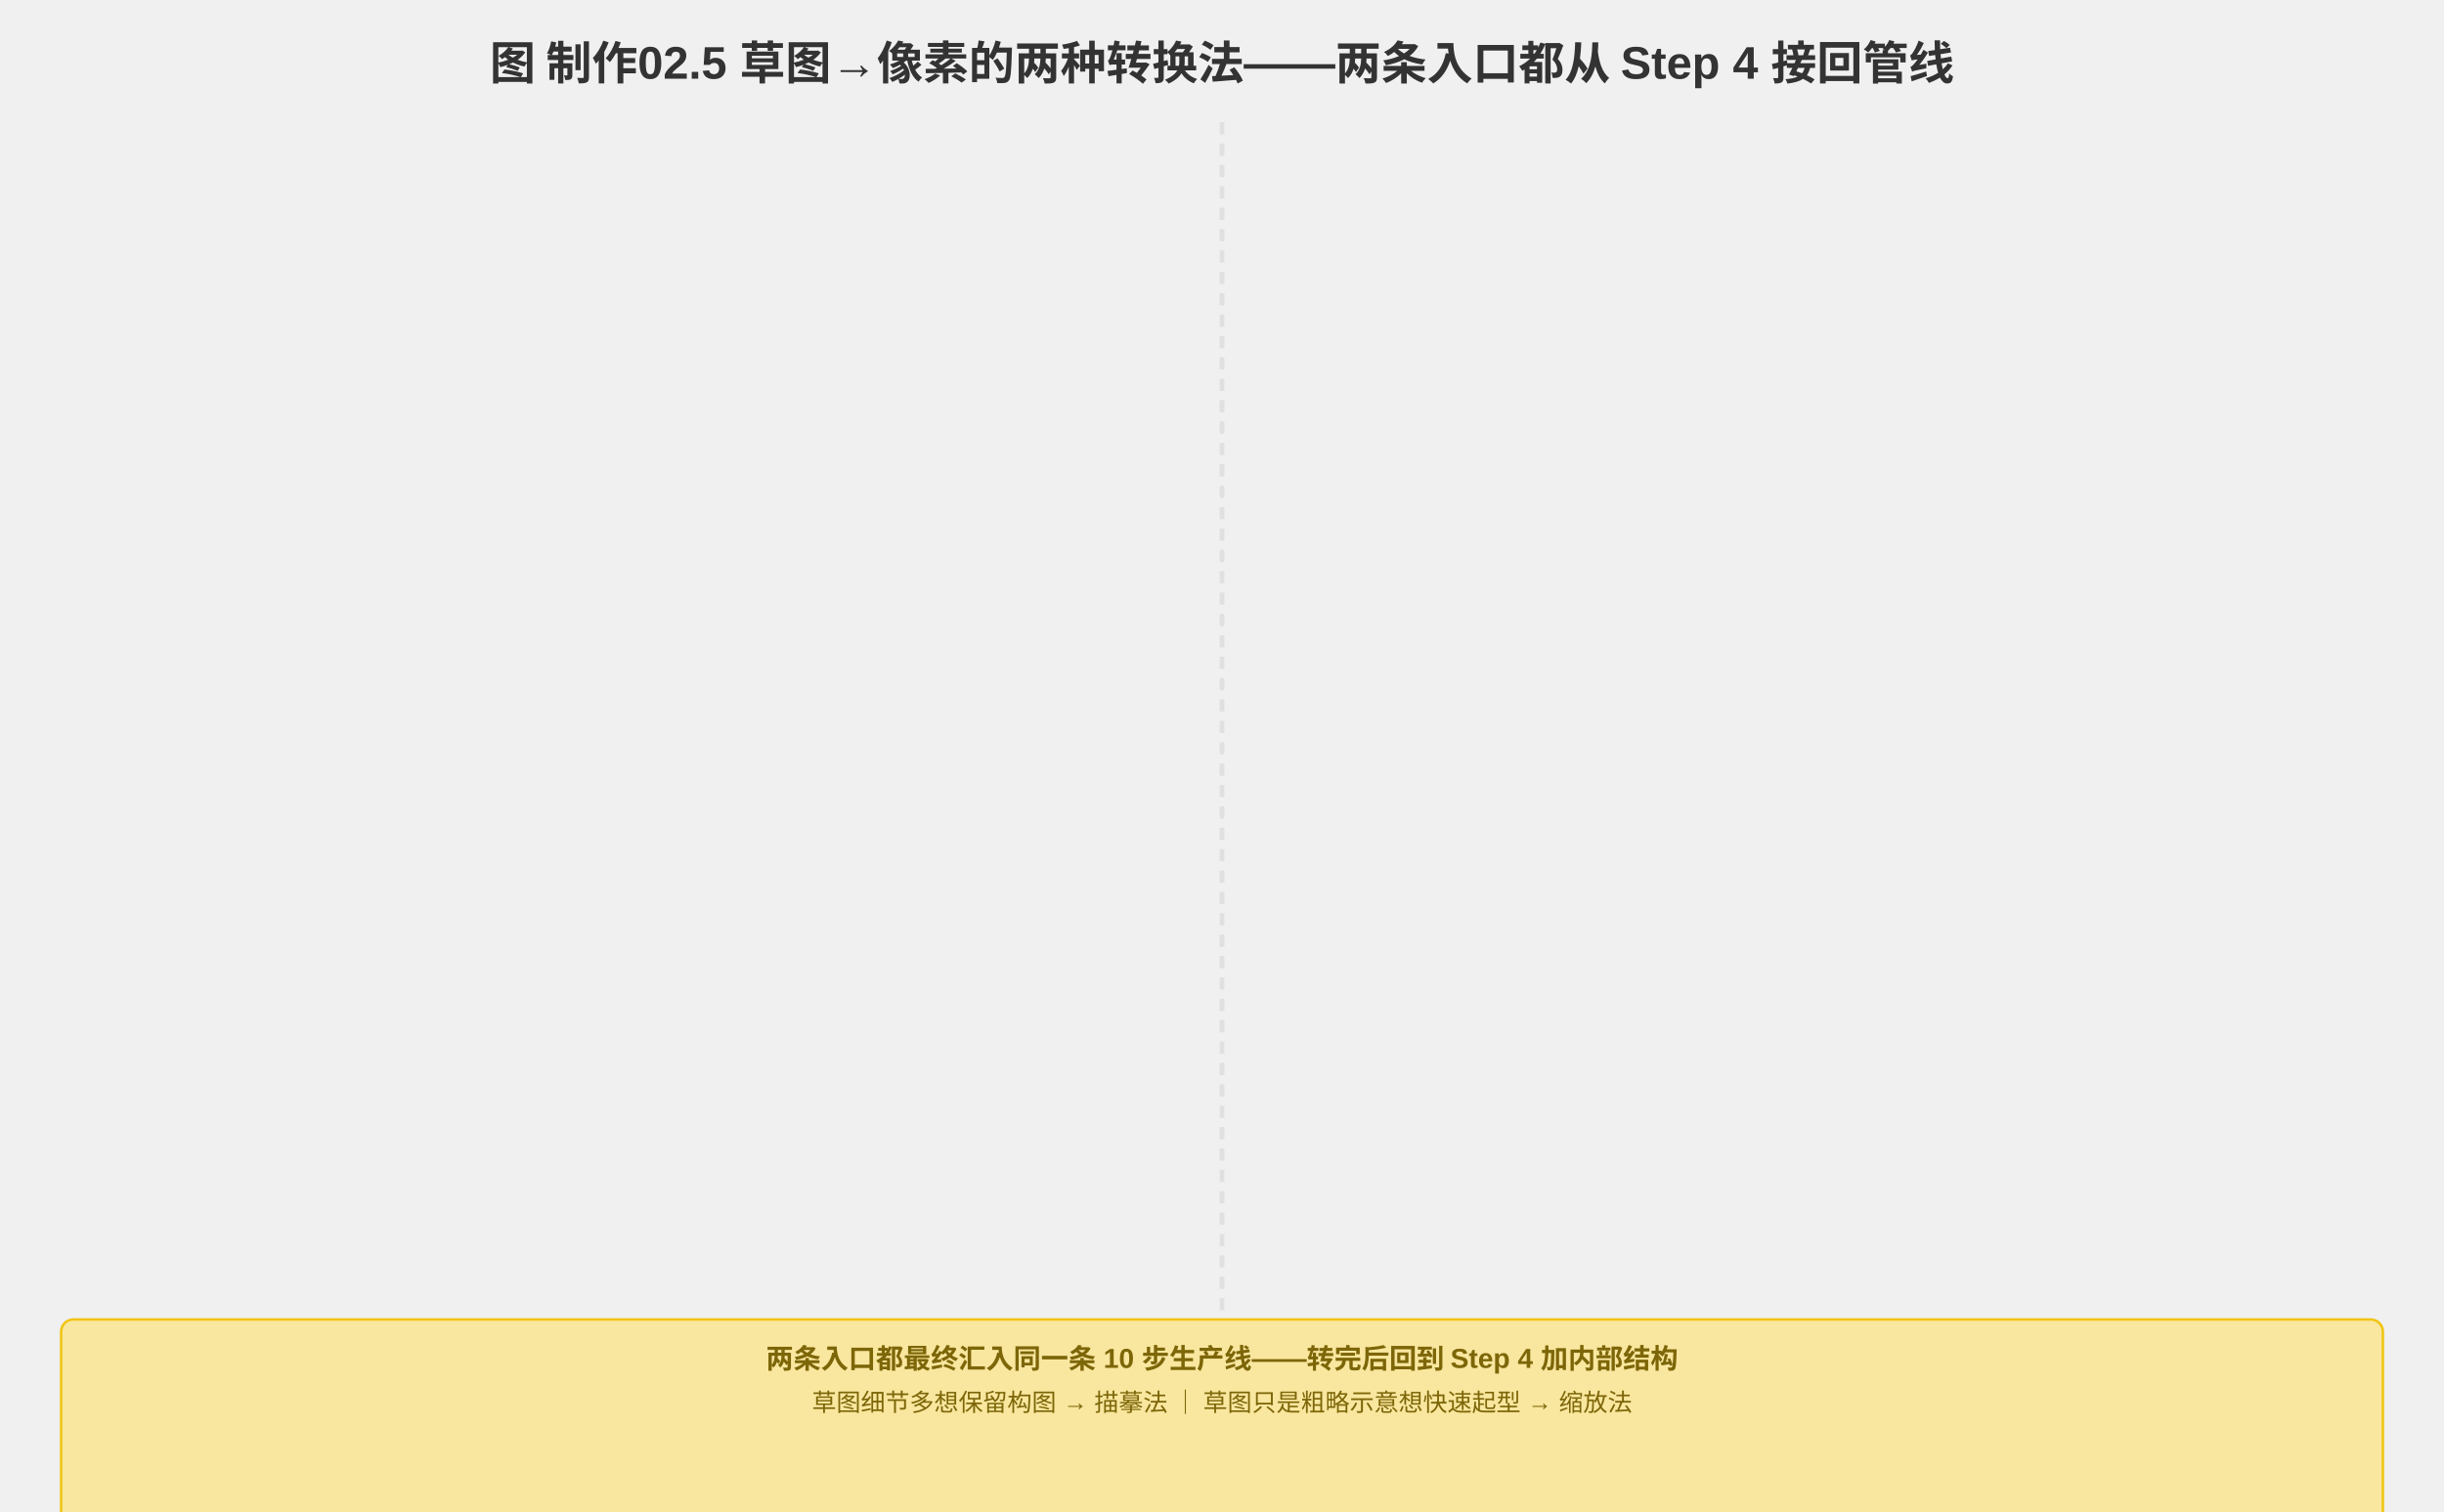
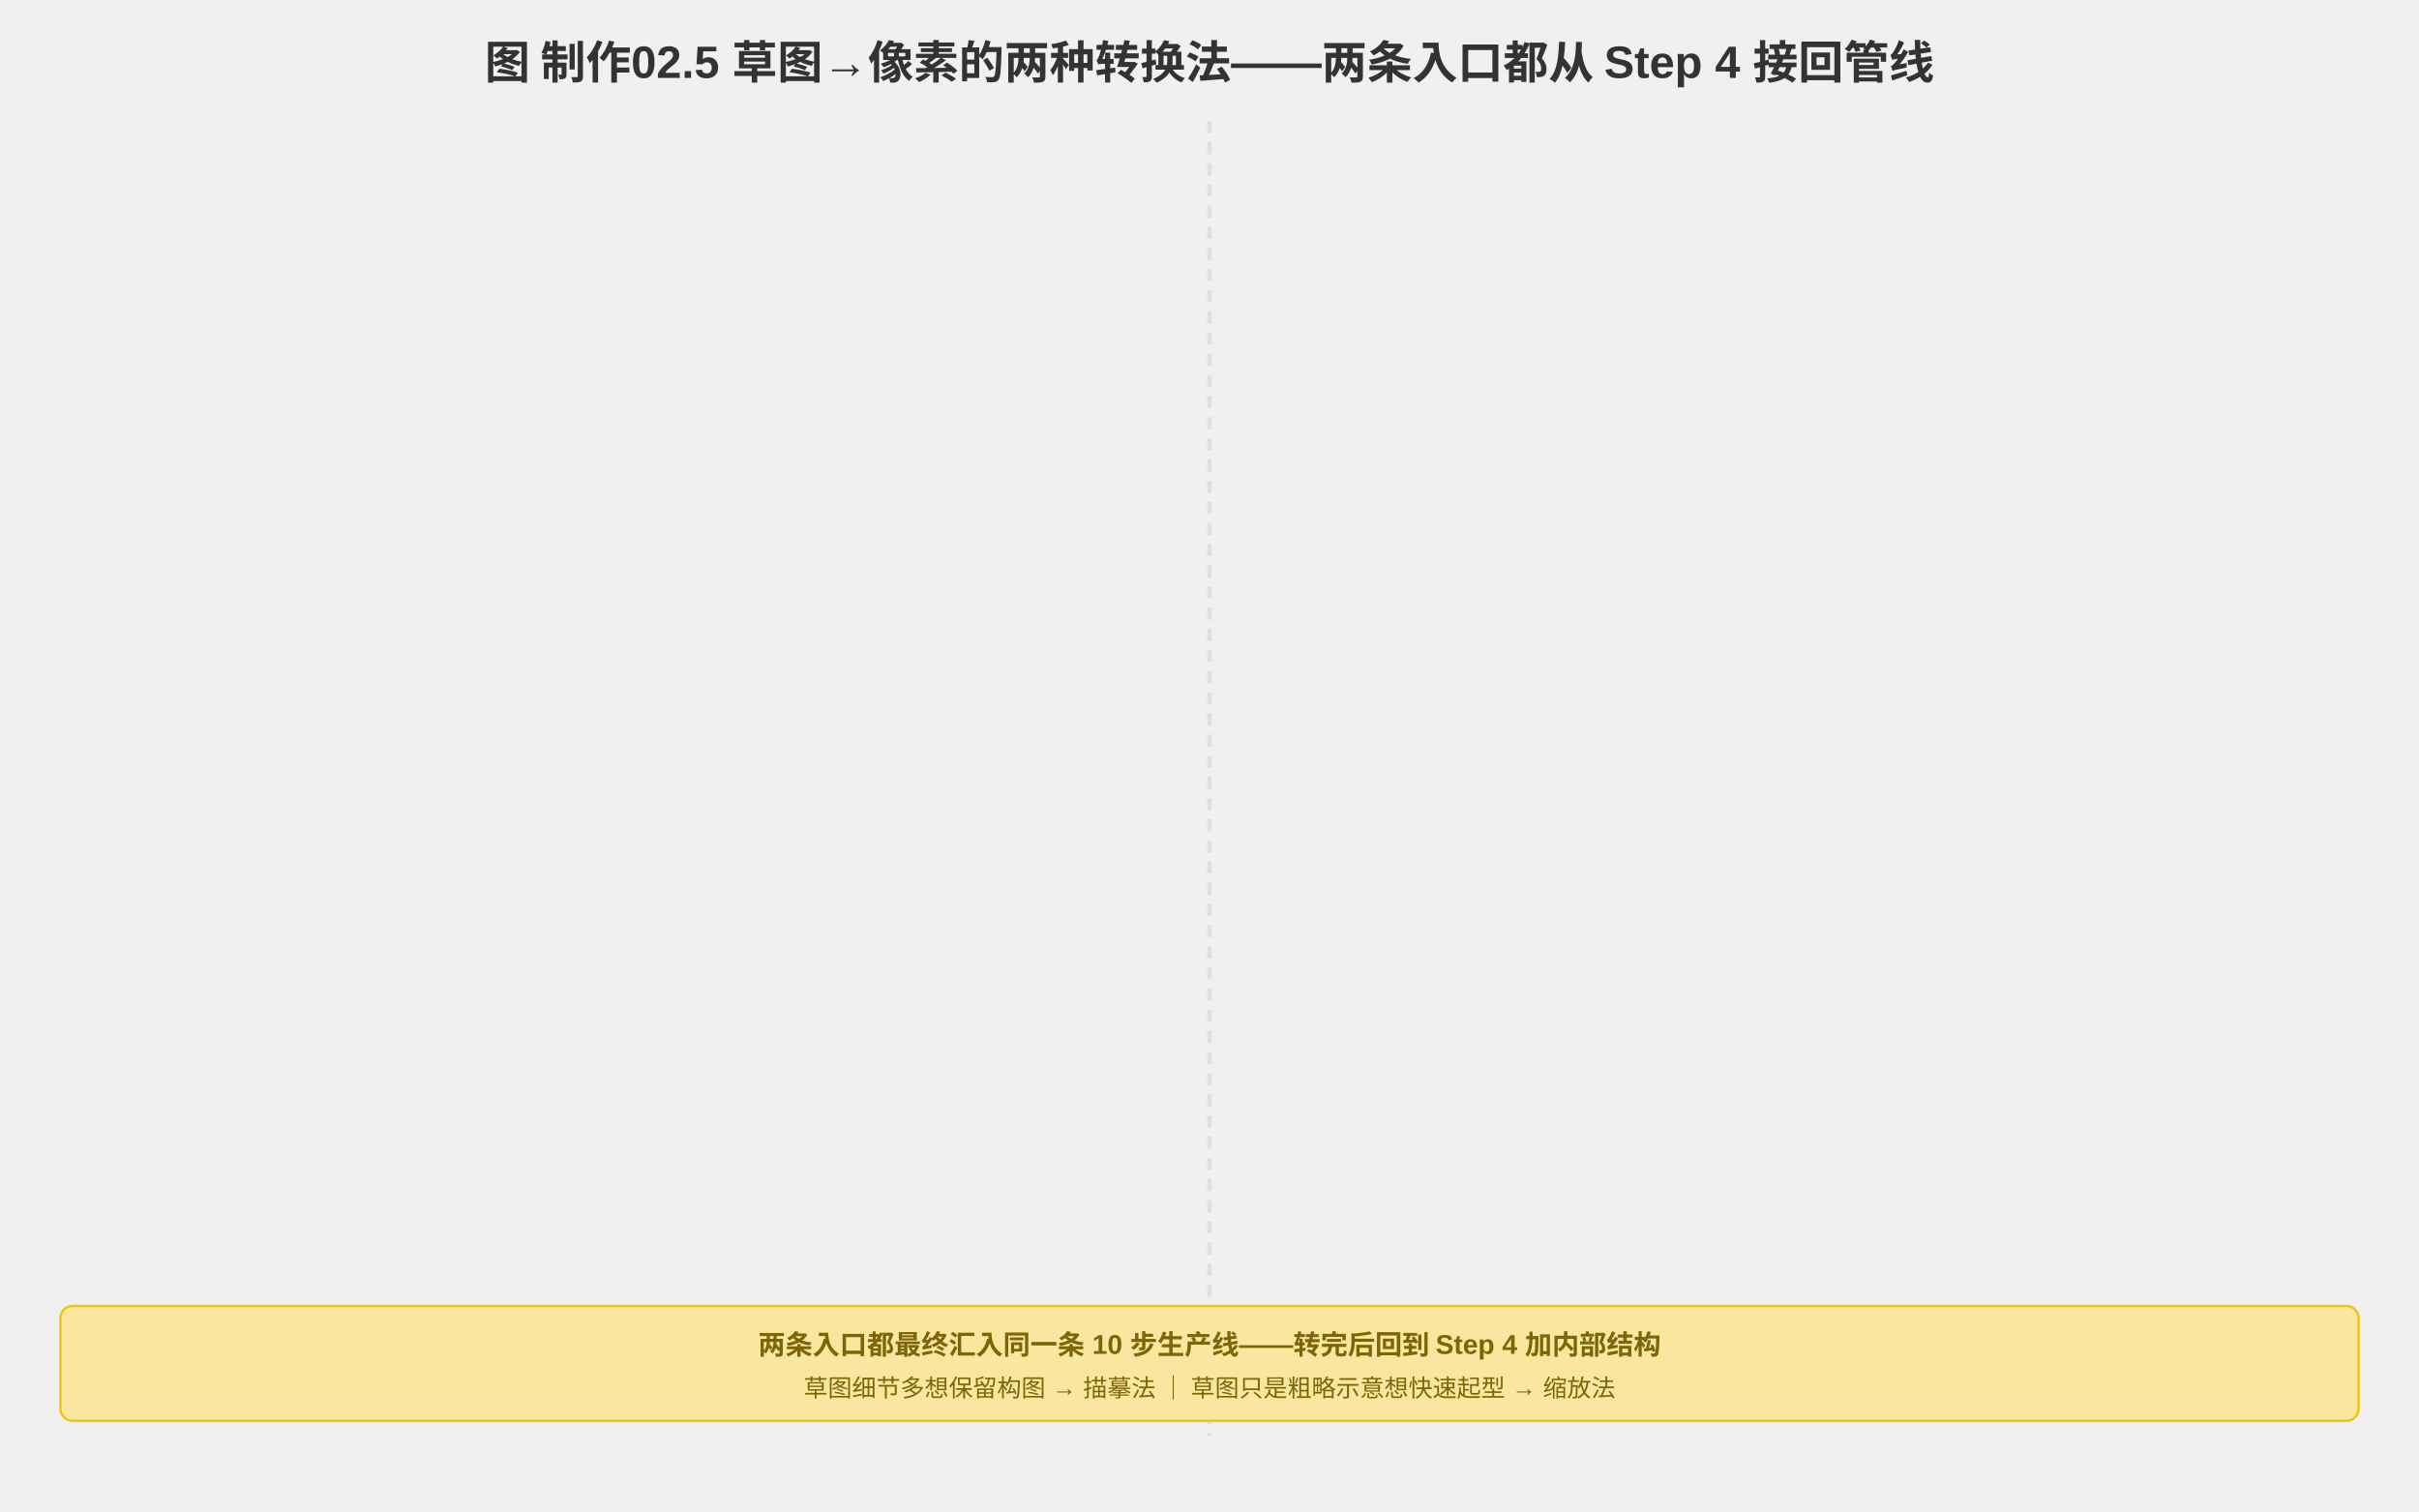
- <svg xmlns="http://www.w3.org/2000/svg" viewBox="0.0 0.0 800.0 495" width="800" height="495">
+ <svg xmlns="http://www.w3.org/2000/svg" viewBox="0 0 800 500" width="800" height="500">
  <style>
    text { font-family: 'PingFang SC','Microsoft YaHei',Arial,sans-serif; }
    .title { font-size: 15px; font-weight: bold; fill: #333; }
    .col-header { font-size: 13px; font-weight: bold; fill: #fff; text-anchor: middle; }
    .col-sub { font-size: 9px; fill: #fff; text-anchor: middle; opacity: 0.85; }
    .step-label { font-size: 9.5px; fill: #333; text-anchor: middle; font-weight: bold; }
    .step-desc { font-size: 8px; fill: #666; text-anchor: middle; }
    .arrow-label { font-size: 8.5px; fill: #E74C3C; font-weight: bold; text-anchor: middle; }
    .analogy-title { font-size: 9px; font-weight: bold; fill: #E74C3C; }
    .analogy-text { font-size: 8px; fill: #555; }
    .panel { fill: #FAFAFA; stroke: #ccc; stroke-width: 0.8; }
    .sketch { fill: none; stroke: #888; stroke-width: 1.5; }
    .pixel-fill { fill: #555; }
    .pixel-fill-2 { fill: #888; }
    .pixel-fill-3 { fill: #aaa; }
    .grid-line { stroke: #ddd; stroke-width: 0.3; }
    .layer-line { stroke: #3498DB; stroke-width: 1.5; fill: none; }
  </style>
  <text x="400" y="26" class="title" text-anchor="middle">图 制作02.5  草图→像素的两种转换法——两条入口都从 Step 4 接回管线</text>
  <line x1="400" y1="40" x2="400" y2="475" stroke="#E0E0E0" stroke-width="1.5" stroke-dasharray="4,3" />
  <g transform="translate(20, 432)">
-     <rect x="0" y="0" width="760" height="495" fill="#F9E79F" stroke="#F1C40F" stroke-width="0.8" rx="4" />
+     <rect x="0" y="0" width="760" height="38" fill="#F9E79F" stroke="#F1C40F" stroke-width="0.8" rx="4" />
    <text x="380" y="16" style="font-size:9px; fill:#7D6608; text-anchor:middle; font-weight:bold;">两条入口都最终汇入同一条 10 步生产线——转完后回到 Step 4 加内部结构</text>
    <text x="380" y="30" style="font-size:8px; fill:#7D6608; text-anchor:middle;">草图细节多想保留构图 → 描摹法 ｜ 草图只是粗略示意想快速起型 → 缩放法</text>
  </g>
</svg>
